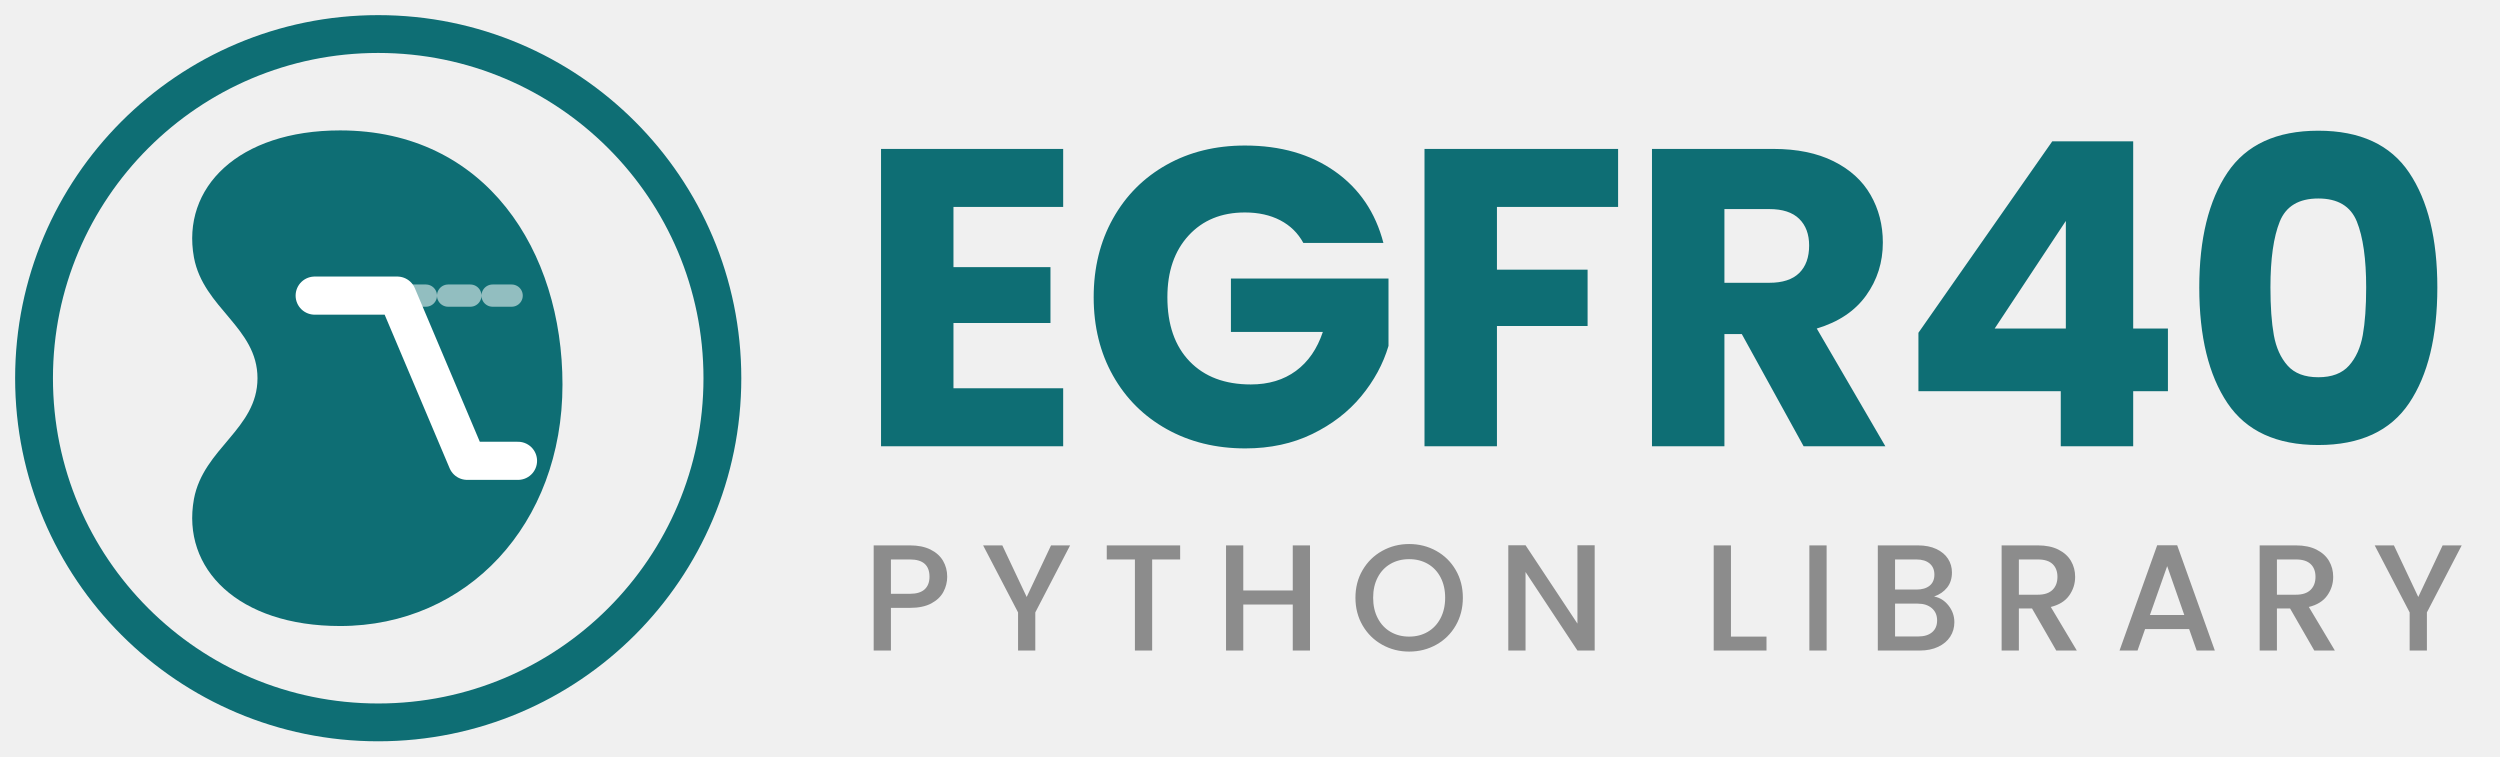
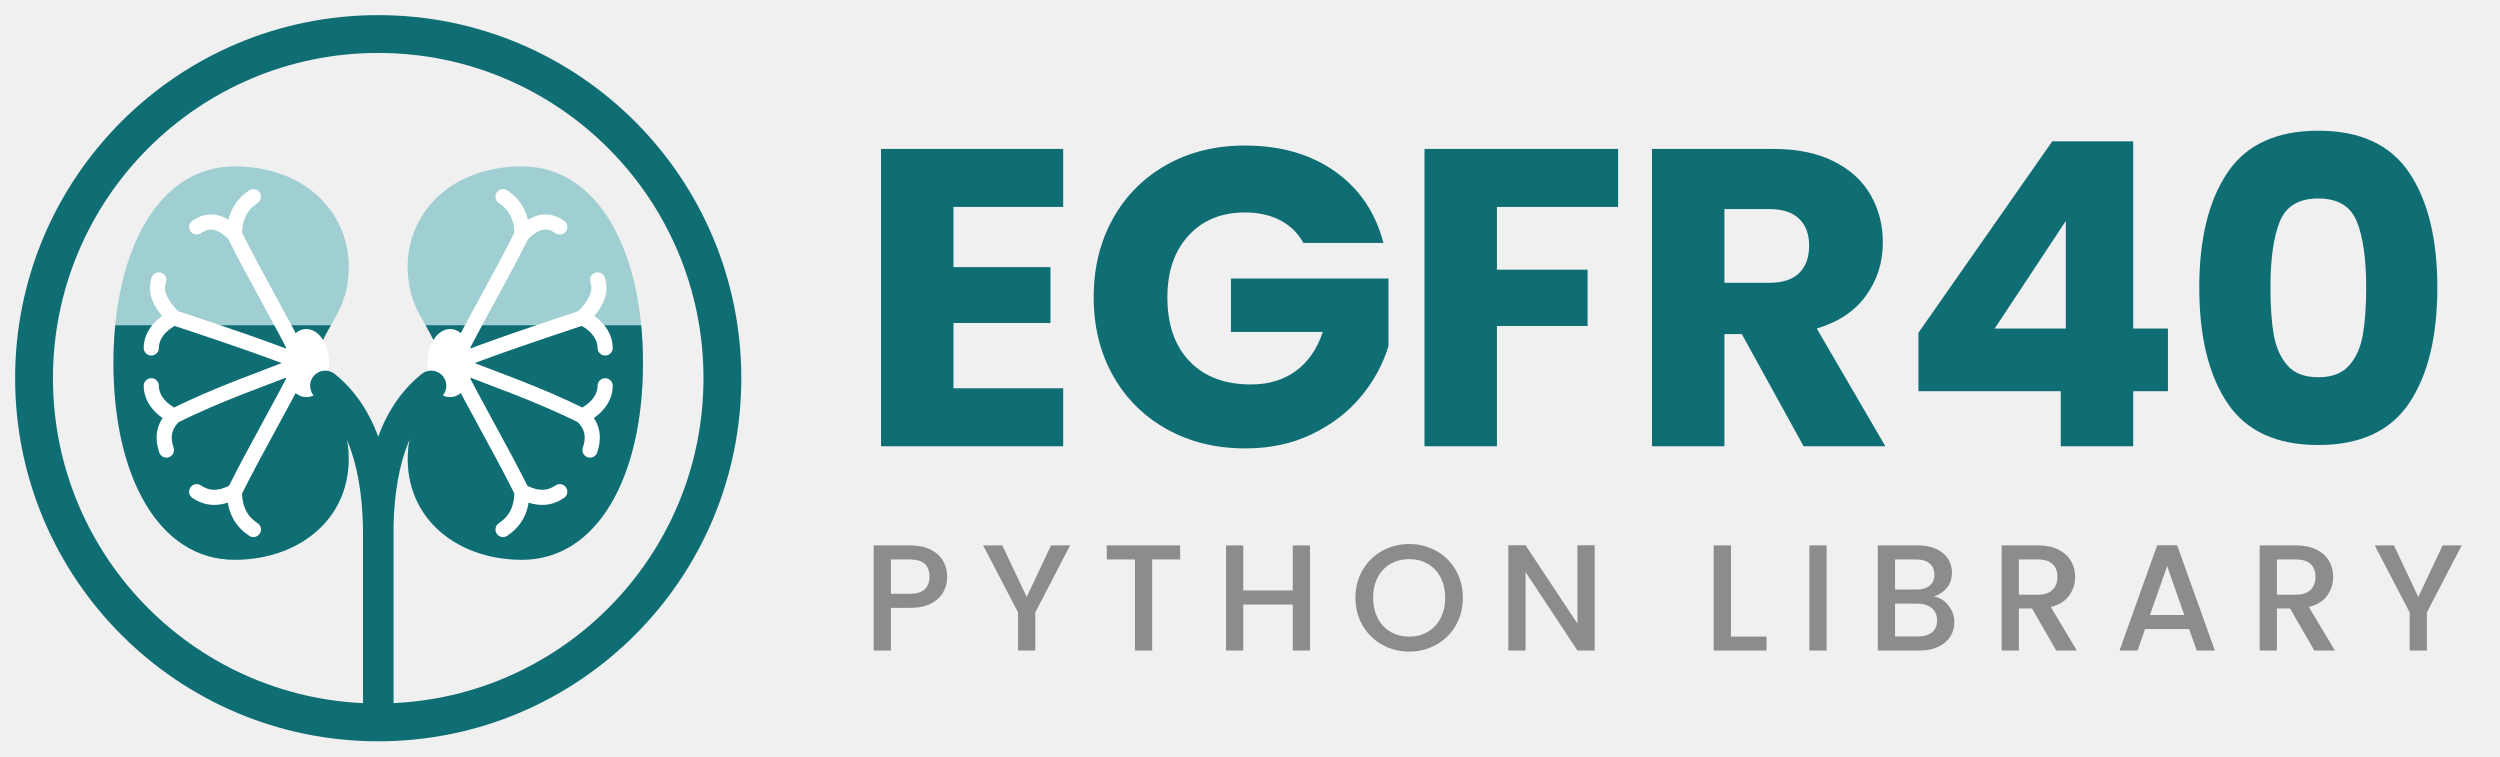
<svg xmlns="http://www.w3.org/2000/svg" viewBox="0 0 661 200" width="661" height="200" role="img" aria-label="egfr40 Python library">
  <circle cx="100" cy="100" r="91" fill="none" stroke="#0E6E74" stroke-width="10" />
-   <g transform="translate(100 100) scale(0.84) translate(-124 -102)">
-     <path d="M112 24C158 24 182 62 182 104C182 148 152 180 112 180C80 180 62 162 66 140C69 124 86 118 86 102C86 86 69 80 66 64C62 42 80 24 112 24Z" fill="#0E6E74" />
-     <path d="M132 76H166" fill="none" stroke="#FFFFFF" stroke-opacity="0.55" stroke-width="7" stroke-dasharray="7 7" stroke-linecap="round" />
-     <path d="M104 76H130L152 128H168" fill="none" stroke="#FFFFFF" stroke-width="12" stroke-linecap="round" stroke-linejoin="round" />
+   <g>
+     <defs>
+       <clipPath id="klL">
+         <path d="M62 44C82 44 94 58 92 74C91 84 84 88 84 96C84 104 91 108 92 118C94 136 80 148 62 148C42 148 30 126 30 96C30 66 42 44 62 44Z" />
+       </clipPath>
+     </defs>
+     <path d="M62 44C82 44 94 58 92 74C91 84 84 88 84 96C84 104 91 108 92 118C94 136 80 148 62 148C42 148 30 126 30 96C30 66 42 44 62 44Z" fill="#9FCFD2" />
+     <rect x="20" y="86" width="80" height="70" fill="#0E6E74" clip-path="url(#klL)" />
+     <g fill="none" stroke="#FFFFFF" stroke-width="4" stroke-linecap="round" stroke-linejoin="round">
+       <path d="M80 96C74 84 68 74 62 62M62 62C58 58 55 58 52 60M62 62C62 57 64 54 67 52" />
+       <path d="M80 96C70 92 58 88 46 84M46 84C42 80 41 77 42 74M46 84C42 86 40 89 40 92" />
+       <path d="M80 96C70 100 58 104 46 110M46 110C42 108 40 105 40 102M46 110C43 113 43 116 44 119" />
+       <path d="M80 96C74 108 68 118 62 130M62 130C58 132 55 132 52 130M62 130C62 135 64 138 67 140" />
+     </g>
+     <ellipse cx="81" cy="96" rx="6" ry="9" fill="#FFFFFF" />
+     <path d="M86 102C96 110 100 124 100 142V186" fill="none" stroke="#0E6E74" stroke-width="8" stroke-linecap="round" stroke-linejoin="round" />
+   </g>
+   <g transform="matrix(-1 0 0 1 200 0)">
+     <defs>
+       <clipPath id="klR">
+         <path d="M62 44C82 44 94 58 92 74C91 84 84 88 84 96C84 104 91 108 92 118C94 136 80 148 62 148C42 148 30 126 30 96C30 66 42 44 62 44Z" />
+       </clipPath>
+     </defs>
+     <path d="M62 44C82 44 94 58 92 74C91 84 84 88 84 96C84 104 91 108 92 118C94 136 80 148 62 148C42 148 30 126 30 96C30 66 42 44 62 44Z" fill="#9FCFD2" />
+     <rect x="20" y="86" width="80" height="70" fill="#0E6E74" clip-path="url(#klR)" />
+     <g fill="none" stroke="#FFFFFF" stroke-width="4" stroke-linecap="round" stroke-linejoin="round">
+       <path d="M80 96C74 84 68 74 62 62M62 62C58 58 55 58 52 60M62 62C62 57 64 54 67 52" />
+       <path d="M80 96C70 92 58 88 46 84M46 84C42 80 41 77 42 74M46 84C42 86 40 89 40 92" />
+       <path d="M80 96C70 100 58 104 46 110M46 110C42 108 40 105 40 102M46 110C43 113 43 116 44 119" />
+       <path d="M80 96C74 108 68 118 62 130M62 130C58 132 55 132 52 130M62 130C62 135 64 138 67 140" />
+     </g>
+     <ellipse cx="81" cy="96" rx="6" ry="9" fill="#FFFFFF" />
+     <path d="M86 102C96 110 100 124 100 142V186" fill="none" stroke="#0E6E74" stroke-width="8" stroke-linecap="round" stroke-linejoin="round" />
  </g>
  <path d="M252.096 54.72V70.624H277.744V85.408H252.096V102.656H281.104V118.0H232.944V39.376H281.104V54.72ZM344.608 64.24Q342.48 60.32 338.504 58.248Q334.528 56.176 329.152 56.176Q319.856 56.176 314.256 62.28Q308.656 68.384 308.656 78.576Q308.656 89.44 314.536 95.544Q320.416 101.648 330.72 101.648Q337.776 101.648 342.648 98.064Q347.52 94.48 349.76 87.76H325.456V73.648H367.12V91.456Q364.992 98.624 359.896 104.784Q354.8 110.944 346.96 114.752Q339.12 118.56 329.264 118.56Q317.616 118.56 308.488 113.464Q299.36 108.368 294.264 99.296Q289.168 90.224 289.168 78.576Q289.168 66.928 294.264 57.8Q299.36 48.672 308.432 43.576Q317.504 38.48 329.152 38.48Q343.264 38.48 352.952 45.312Q362.64 52.144 365.776 64.24ZM427.824 39.376V54.72H395.792V71.296H419.76V86.192H395.792V118.0H376.64V39.376ZM476.88 118.0 460.528 88.32H455.936V118.0H436.784V39.376H468.928Q478.224 39.376 484.776 42.624Q491.328 45.872 494.576 51.528Q497.824 57.184 497.824 64.128Q497.824 71.968 493.4 78.128Q488.976 84.288 480.352 86.864L498.496 118.0ZM455.936 74.768H467.808Q473.072 74.768 475.704 72.192Q478.336 69.616 478.336 64.912Q478.336 60.432 475.704 57.856Q473.072 55.28 467.808 55.28H455.936ZM507.232 103.44V87.984L542.624 37.36H564.016V86.864H573.2V103.44H564.016V118.0H544.864V103.44ZM546.208 58.416 527.392 86.864H546.208ZM612.96 34.56Q629.536 34.56 636.984 45.648Q644.432 56.736 644.432 76.0Q644.432 95.488 636.984 106.576Q629.536 117.664 612.96 117.664Q596.384 117.664 588.936 106.576Q581.488 95.488 581.488 76.0Q581.488 56.736 588.936 45.648Q596.384 34.56 612.96 34.56ZM612.96 52.48Q605.232 52.48 602.768 58.584Q600.304 64.688 600.304 76.0Q600.304 83.616 601.2 88.6Q602.096 93.584 604.84 96.664Q607.584 99.744 612.96 99.744Q618.336 99.744 621.08 96.664Q623.824 93.584 624.72 88.6Q625.616 83.616 625.616 76.0Q625.616 64.688 623.152 58.584Q620.688 52.48 612.96 52.48Z" fill="#0E6E74" />
  <path d="M240.6 160.72H235.56V172.0H231.0V144.2H240.6Q243.8 144.2 246.02 145.3Q248.24 146.4 249.34 148.28Q250.44 150.16 250.44 152.48Q250.44 154.6 249.44 156.48Q248.44 158.36 246.24 159.54Q244.04 160.72 240.6 160.72ZM245.76 152.48Q245.76 147.92 240.6 147.92H235.56V157.0H240.6Q243.2 157.0 244.48 155.82Q245.76 154.64 245.76 152.48ZM282.935 144.2 273.735 161.92V172.0H269.175V161.92L259.935 144.2H265.015L271.455 157.84L277.895 144.2ZM312.03 144.2V147.92H304.63V172.0H300.07V147.92H292.63V144.2ZM346.364 144.2V172.0H341.804V159.84H328.724V172.0H324.164V144.2H328.724V156.12H341.804V144.2ZM358.379 158.04Q358.379 153.96 360.279 150.72Q362.179 147.48 365.439 145.66Q368.699 143.84 372.579 143.84Q376.499 143.84 379.759 145.66Q383.019 147.48 384.899 150.72Q386.779 153.96 386.779 158.04Q386.779 162.12 384.899 165.38Q383.019 168.64 379.759 170.46Q376.499 172.28 372.579 172.28Q368.699 172.28 365.439 170.46Q362.179 168.64 360.279 165.38Q358.379 162.12 358.379 158.04ZM382.099 158.04Q382.099 154.96 380.879 152.64Q379.659 150.32 377.499 149.08Q375.339 147.84 372.579 147.84Q369.819 147.84 367.659 149.08Q365.499 150.32 364.279 152.64Q363.059 154.96 363.059 158.04Q363.059 161.12 364.279 163.46Q365.499 165.8 367.659 167.06Q369.819 168.32 372.579 168.32Q375.339 168.32 377.499 167.06Q379.659 165.8 380.879 163.46Q382.099 161.12 382.099 158.04ZM421.634 172.0H417.074L403.354 151.24V172.0H398.794V144.16H403.354L417.074 164.88V144.16H421.634ZM457.663 168.32H467.063V172.0H453.103V144.2H457.663ZM482.958 144.2V172.0H478.398V144.2ZM516.733 164.52Q516.733 166.64 515.633 168.34Q514.533 170.04 512.453 171.02Q510.373 172.0 507.613 172.0H496.493V144.2H507.093Q509.933 144.2 511.973 145.16Q514.013 146.12 515.053 147.74Q516.093 149.36 516.093 151.36Q516.093 153.76 514.813 155.36Q513.533 156.96 511.373 157.72Q513.613 158.12 515.173 160.08Q516.733 162.04 516.733 164.52ZM501.053 155.88H506.693Q508.933 155.88 510.193 154.86Q511.453 153.84 511.453 151.92Q511.453 150.04 510.193 148.98Q508.933 147.92 506.693 147.92H501.053ZM512.173 164.04Q512.173 162.0 510.773 160.8Q509.373 159.6 507.053 159.6H501.053V168.28H507.213Q509.533 168.28 510.853 167.16Q512.173 166.04 512.173 164.04ZM543.668 172.0 537.268 160.88H533.788V172.0H529.228V144.2H538.828Q542.028 144.2 544.248 145.32Q546.468 146.44 547.568 148.32Q548.668 150.2 548.668 152.52Q548.668 155.24 547.088 157.46Q545.508 159.68 542.228 160.48L549.108 172.0ZM533.788 157.24H538.828Q541.388 157.24 542.688 155.96Q543.988 154.68 543.988 152.52Q543.988 150.36 542.708 149.14Q541.428 147.92 538.828 147.92H533.788ZM578.802 166.32H567.162L565.162 172.0H560.402L570.362 144.16H575.642L585.602 172.0H580.802ZM577.522 162.6 573.002 149.68 568.442 162.6ZM611.897 172.0 605.497 160.88H602.017V172.0H597.457V144.2H607.057Q610.257 144.2 612.477 145.32Q614.697 146.44 615.797 148.32Q616.897 150.2 616.897 152.52Q616.897 155.24 615.317 157.46Q613.737 159.68 610.457 160.48L617.337 172.0ZM602.017 157.24H607.057Q609.617 157.24 610.917 155.96Q612.217 154.68 612.217 152.52Q612.217 150.36 610.937 149.14Q609.657 147.92 607.057 147.92H602.017ZM650.872 144.2 641.672 161.92V172.0H637.112V161.92L627.872 144.2H632.952L639.392 157.84L645.832 144.2Z" fill="#8C8C8C" />
</svg>
